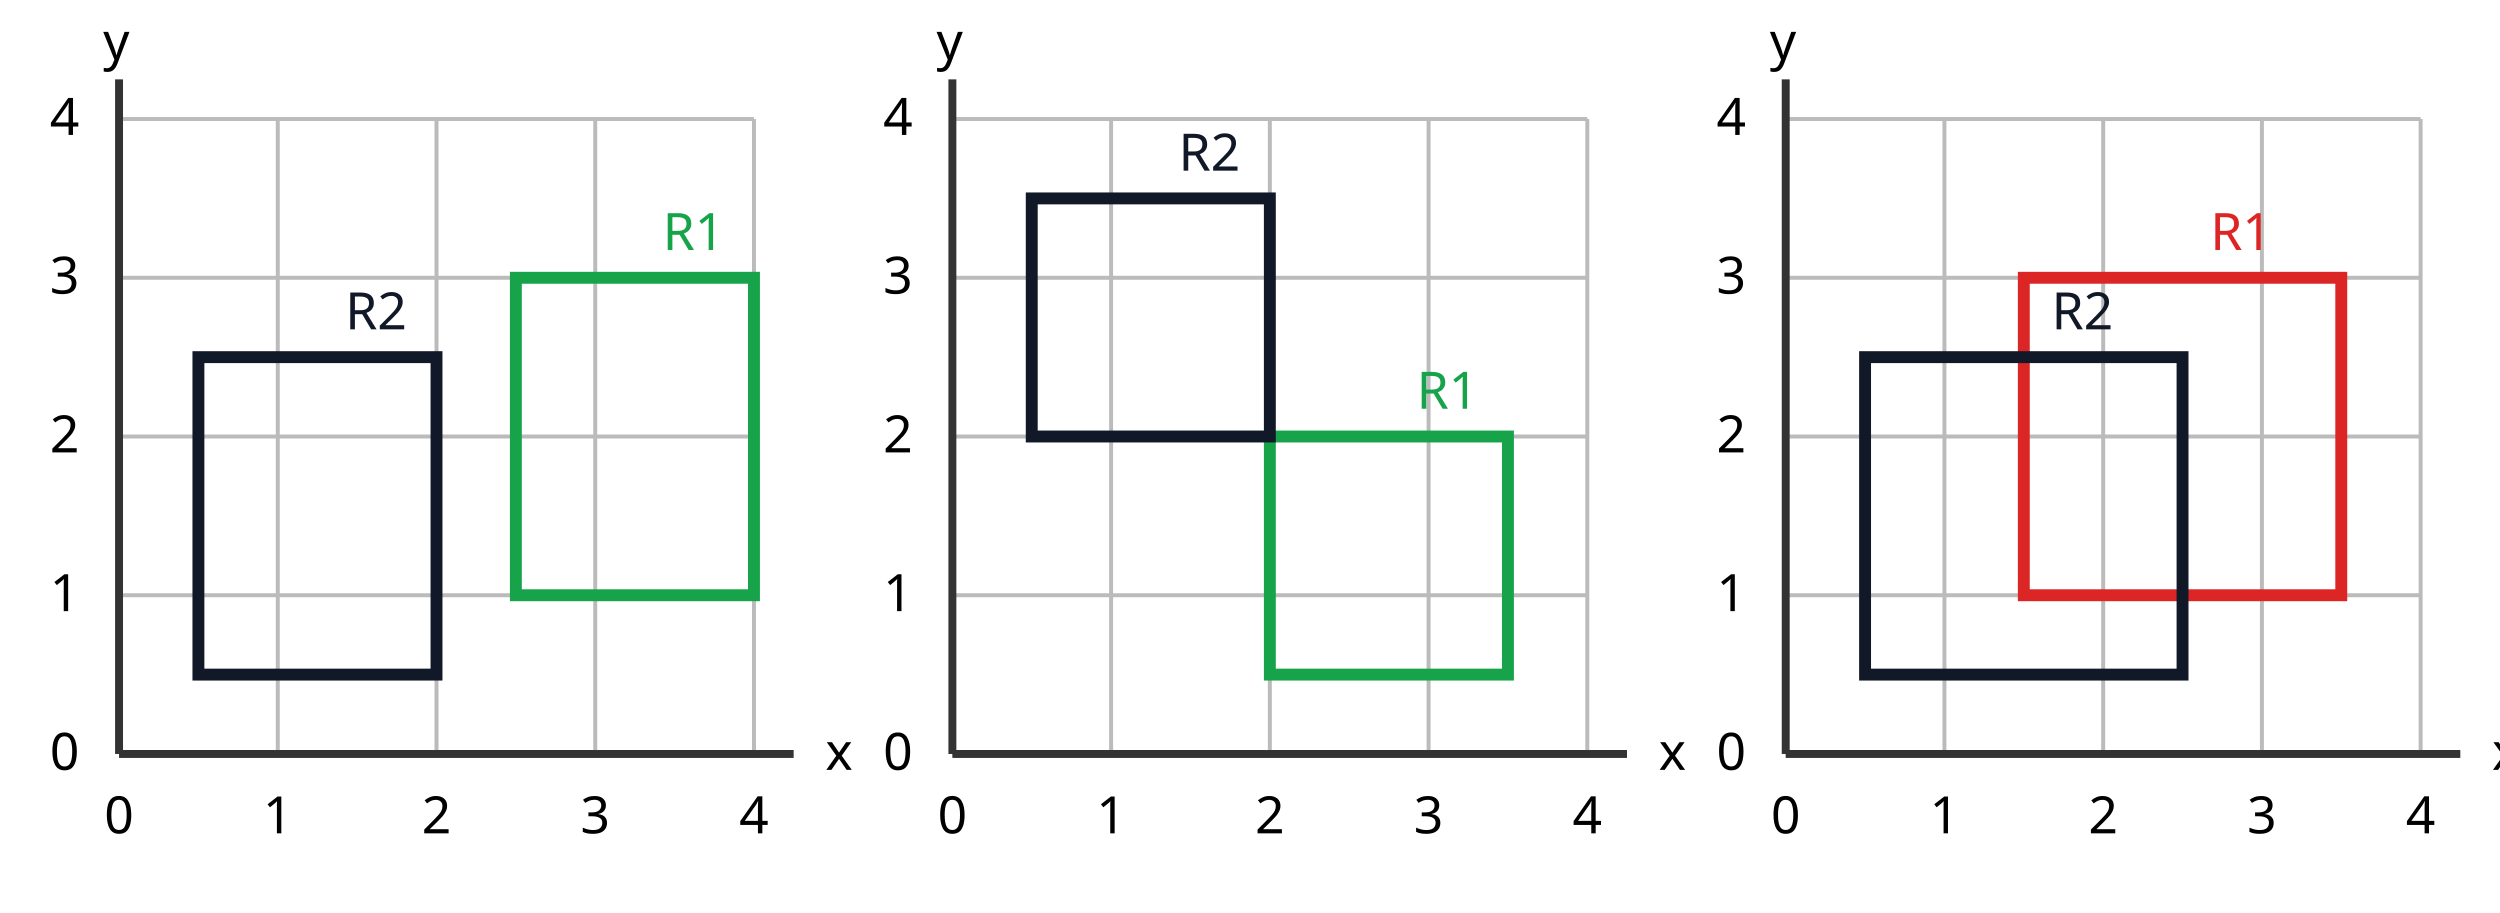
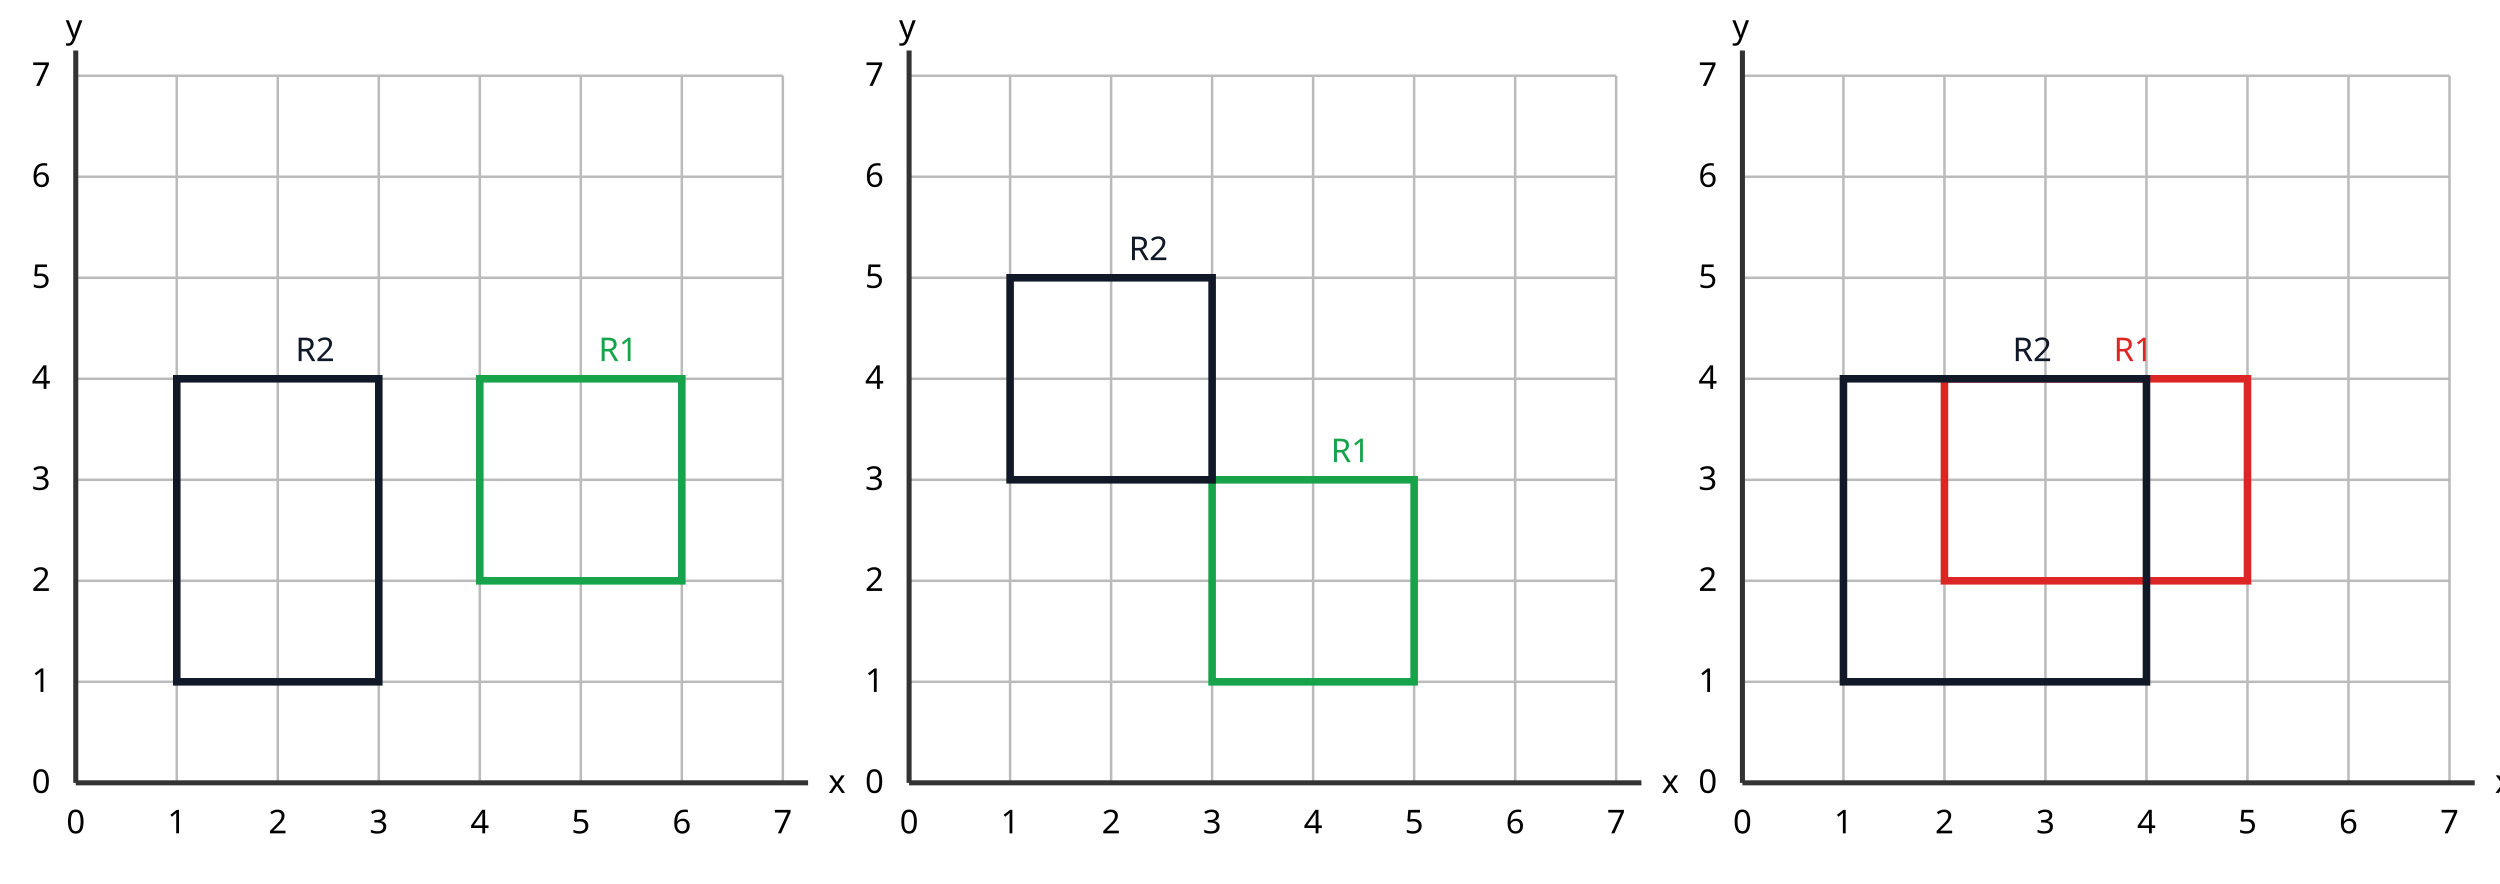
- <svg xmlns="http://www.w3.org/2000/svg" width="630" height="230" viewBox="0 0 630 230">
+ <svg xmlns="http://www.w3.org/2000/svg" width="990" height="350" viewBox="0 0 990 350">
  <style>text{font:13px sans-serif}.grid{stroke:#bbb;stroke-width:1}.axis{stroke:#333;stroke-width:2}.shape{fill:none;stroke-width:3}.endpoint{stroke:none}</style>
-   <line class="grid" x1="30" y1="30" x2="30" y2="190" />
-   <line class="grid" x1="30" y1="190" x2="190" y2="190" />
-   <text x="30" y="210" text-anchor="middle">0</text>
-   <text x="20" y="194" text-anchor="end">0</text>
-   <line class="grid" x1="70" y1="30" x2="70" y2="190" />
-   <line class="grid" x1="30" y1="150" x2="190" y2="150" />
-   <text x="70" y="210" text-anchor="middle">1</text>
-   <text x="20" y="154" text-anchor="end">1</text>
-   <line class="grid" x1="110" y1="30" x2="110" y2="190" />
-   <line class="grid" x1="30" y1="110" x2="190" y2="110" />
-   <text x="110" y="210" text-anchor="middle">2</text>
-   <text x="20" y="114" text-anchor="end">2</text>
-   <line class="grid" x1="150" y1="30" x2="150" y2="190" />
-   <line class="grid" x1="30" y1="70" x2="190" y2="70" />
-   <text x="150" y="210" text-anchor="middle">3</text>
-   <text x="20" y="74" text-anchor="end">3</text>
-   <line class="grid" x1="190" y1="30" x2="190" y2="190" />
-   <line class="grid" x1="30" y1="30" x2="190" y2="30" />
-   <text x="190" y="210" text-anchor="middle">4</text>
-   <text x="20" y="34" text-anchor="end">4</text>
-   <line class="axis" x1="30" y1="190" x2="200" y2="190" />
-   <line class="axis" x1="30" y1="190" x2="30" y2="20" />
-   <text x="208" y="194">x</text>
+   <line class="grid" x1="30" y1="30" x2="30" y2="310" />
+   <line class="grid" x1="30" y1="310" x2="310" y2="310" />
+   <text x="30" y="330" text-anchor="middle">0</text>
+   <text x="20" y="314" text-anchor="end">0</text>
+   <line class="grid" x1="70" y1="30" x2="70" y2="310" />
+   <line class="grid" x1="30" y1="270" x2="310" y2="270" />
+   <text x="70" y="330" text-anchor="middle">1</text>
+   <text x="20" y="274" text-anchor="end">1</text>
+   <line class="grid" x1="110" y1="30" x2="110" y2="310" />
+   <line class="grid" x1="30" y1="230" x2="310" y2="230" />
+   <text x="110" y="330" text-anchor="middle">2</text>
+   <text x="20" y="234" text-anchor="end">2</text>
+   <line class="grid" x1="150" y1="30" x2="150" y2="310" />
+   <line class="grid" x1="30" y1="190" x2="310" y2="190" />
+   <text x="150" y="330" text-anchor="middle">3</text>
+   <text x="20" y="194" text-anchor="end">3</text>
+   <line class="grid" x1="190" y1="30" x2="190" y2="310" />
+   <line class="grid" x1="30" y1="150" x2="310" y2="150" />
+   <text x="190" y="330" text-anchor="middle">4</text>
+   <text x="20" y="154" text-anchor="end">4</text>
+   <line class="grid" x1="230" y1="30" x2="230" y2="310" />
+   <line class="grid" x1="30" y1="110" x2="310" y2="110" />
+   <text x="230" y="330" text-anchor="middle">5</text>
+   <text x="20" y="114" text-anchor="end">5</text>
+   <line class="grid" x1="270" y1="30" x2="270" y2="310" />
+   <line class="grid" x1="30" y1="70" x2="310" y2="70" />
+   <text x="270" y="330" text-anchor="middle">6</text>
+   <text x="20" y="74" text-anchor="end">6</text>
+   <line class="grid" x1="310" y1="30" x2="310" y2="310" />
+   <line class="grid" x1="30" y1="30" x2="310" y2="30" />
+   <text x="310" y="330" text-anchor="middle">7</text>
+   <text x="20" y="34" text-anchor="end">7</text>
+   <line class="axis" x1="30" y1="310" x2="320" y2="310" />
+   <line class="axis" x1="30" y1="310" x2="30" y2="20" />
+   <text x="328" y="314">x</text>
  <text x="26" y="15">y</text>
-   <rect class="shape" x="130.0" y="70" width="60.0" height="80" stroke="#16a34a" />
-   <text x="167.0" y="63" fill="#16a34a">R1</text>
-   <rect class="shape" x="50.0" y="90.0" width="60.0" height="80.0" stroke="#111827" />
-   <text x="87.0" y="83.0" fill="#111827">R2</text>
-   <line class="grid" x1="240" y1="30" x2="240" y2="190" />
-   <line class="grid" x1="240" y1="190" x2="400" y2="190" />
-   <text x="240" y="210" text-anchor="middle">0</text>
-   <text x="230" y="194" text-anchor="end">0</text>
-   <line class="grid" x1="280" y1="30" x2="280" y2="190" />
-   <line class="grid" x1="240" y1="150" x2="400" y2="150" />
-   <text x="280" y="210" text-anchor="middle">1</text>
-   <text x="230" y="154" text-anchor="end">1</text>
-   <line class="grid" x1="320" y1="30" x2="320" y2="190" />
-   <line class="grid" x1="240" y1="110" x2="400" y2="110" />
-   <text x="320" y="210" text-anchor="middle">2</text>
-   <text x="230" y="114" text-anchor="end">2</text>
-   <line class="grid" x1="360" y1="30" x2="360" y2="190" />
-   <line class="grid" x1="240" y1="70" x2="400" y2="70" />
-   <text x="360" y="210" text-anchor="middle">3</text>
-   <text x="230" y="74" text-anchor="end">3</text>
-   <line class="grid" x1="400" y1="30" x2="400" y2="190" />
-   <line class="grid" x1="240" y1="30" x2="400" y2="30" />
-   <text x="400" y="210" text-anchor="middle">4</text>
-   <text x="230" y="34" text-anchor="end">4</text>
-   <line class="axis" x1="240" y1="190" x2="410" y2="190" />
-   <line class="axis" x1="240" y1="190" x2="240" y2="20" />
-   <text x="418" y="194">x</text>
-   <text x="236" y="15">y</text>
-   <rect class="shape" x="320" y="110" width="60.0" height="60.0" stroke="#16a34a" />
-   <text x="357.0" y="103" fill="#16a34a">R1</text>
-   <rect class="shape" x="260.0" y="50.0" width="60.0" height="60.0" stroke="#111827" />
-   <text x="297.0" y="43.0" fill="#111827">R2</text>
-   <line class="grid" x1="450" y1="30" x2="450" y2="190" />
-   <line class="grid" x1="450" y1="190" x2="610" y2="190" />
-   <text x="450" y="210" text-anchor="middle">0</text>
-   <text x="440" y="194" text-anchor="end">0</text>
-   <line class="grid" x1="490" y1="30" x2="490" y2="190" />
-   <line class="grid" x1="450" y1="150" x2="610" y2="150" />
-   <text x="490" y="210" text-anchor="middle">1</text>
-   <text x="440" y="154" text-anchor="end">1</text>
-   <line class="grid" x1="530" y1="30" x2="530" y2="190" />
-   <line class="grid" x1="450" y1="110" x2="610" y2="110" />
-   <text x="530" y="210" text-anchor="middle">2</text>
-   <text x="440" y="114" text-anchor="end">2</text>
-   <line class="grid" x1="570" y1="30" x2="570" y2="190" />
-   <line class="grid" x1="450" y1="70" x2="610" y2="70" />
-   <text x="570" y="210" text-anchor="middle">3</text>
-   <text x="440" y="74" text-anchor="end">3</text>
-   <line class="grid" x1="610" y1="30" x2="610" y2="190" />
-   <line class="grid" x1="450" y1="30" x2="610" y2="30" />
-   <text x="610" y="210" text-anchor="middle">4</text>
-   <text x="440" y="34" text-anchor="end">4</text>
-   <line class="axis" x1="450" y1="190" x2="620" y2="190" />
-   <line class="axis" x1="450" y1="190" x2="450" y2="20" />
-   <text x="628" y="194">x</text>
-   <text x="446" y="15">y</text>
-   <rect class="shape" x="510.0" y="70" width="80.0" height="80" stroke="#dc2626" />
-   <text x="557.0" y="63" fill="#dc2626">R1</text>
-   <rect class="shape" x="470.0" y="90.0" width="80.0" height="80.0" stroke="#111827" />
-   <text x="517.0" y="83.0" fill="#111827">R2</text>
+   <rect class="shape" x="190" y="150" width="80" height="80" stroke="#16a34a" />
+   <text x="237.0" y="143" fill="#16a34a">R1</text>
+   <rect class="shape" x="70" y="150" width="80" height="120" stroke="#111827" />
+   <text x="117.0" y="143" fill="#111827">R2</text>
+   <line class="grid" x1="360" y1="30" x2="360" y2="310" />
+   <line class="grid" x1="360" y1="310" x2="640" y2="310" />
+   <text x="360" y="330" text-anchor="middle">0</text>
+   <text x="350" y="314" text-anchor="end">0</text>
+   <line class="grid" x1="400" y1="30" x2="400" y2="310" />
+   <line class="grid" x1="360" y1="270" x2="640" y2="270" />
+   <text x="400" y="330" text-anchor="middle">1</text>
+   <text x="350" y="274" text-anchor="end">1</text>
+   <line class="grid" x1="440" y1="30" x2="440" y2="310" />
+   <line class="grid" x1="360" y1="230" x2="640" y2="230" />
+   <text x="440" y="330" text-anchor="middle">2</text>
+   <text x="350" y="234" text-anchor="end">2</text>
+   <line class="grid" x1="480" y1="30" x2="480" y2="310" />
+   <line class="grid" x1="360" y1="190" x2="640" y2="190" />
+   <text x="480" y="330" text-anchor="middle">3</text>
+   <text x="350" y="194" text-anchor="end">3</text>
+   <line class="grid" x1="520" y1="30" x2="520" y2="310" />
+   <line class="grid" x1="360" y1="150" x2="640" y2="150" />
+   <text x="520" y="330" text-anchor="middle">4</text>
+   <text x="350" y="154" text-anchor="end">4</text>
+   <line class="grid" x1="560" y1="30" x2="560" y2="310" />
+   <line class="grid" x1="360" y1="110" x2="640" y2="110" />
+   <text x="560" y="330" text-anchor="middle">5</text>
+   <text x="350" y="114" text-anchor="end">5</text>
+   <line class="grid" x1="600" y1="30" x2="600" y2="310" />
+   <line class="grid" x1="360" y1="70" x2="640" y2="70" />
+   <text x="600" y="330" text-anchor="middle">6</text>
+   <text x="350" y="74" text-anchor="end">6</text>
+   <line class="grid" x1="640" y1="30" x2="640" y2="310" />
+   <line class="grid" x1="360" y1="30" x2="640" y2="30" />
+   <text x="640" y="330" text-anchor="middle">7</text>
+   <text x="350" y="34" text-anchor="end">7</text>
+   <line class="axis" x1="360" y1="310" x2="650" y2="310" />
+   <line class="axis" x1="360" y1="310" x2="360" y2="20" />
+   <text x="658" y="314">x</text>
+   <text x="356" y="15">y</text>
+   <rect class="shape" x="480" y="190" width="80" height="80" stroke="#16a34a" />
+   <text x="527.0" y="183" fill="#16a34a">R1</text>
+   <rect class="shape" x="400" y="110" width="80" height="80" stroke="#111827" />
+   <text x="447.0" y="103" fill="#111827">R2</text>
+   <line class="grid" x1="690" y1="30" x2="690" y2="310" />
+   <line class="grid" x1="690" y1="310" x2="970" y2="310" />
+   <text x="690" y="330" text-anchor="middle">0</text>
+   <text x="680" y="314" text-anchor="end">0</text>
+   <line class="grid" x1="730" y1="30" x2="730" y2="310" />
+   <line class="grid" x1="690" y1="270" x2="970" y2="270" />
+   <text x="730" y="330" text-anchor="middle">1</text>
+   <text x="680" y="274" text-anchor="end">1</text>
+   <line class="grid" x1="770" y1="30" x2="770" y2="310" />
+   <line class="grid" x1="690" y1="230" x2="970" y2="230" />
+   <text x="770" y="330" text-anchor="middle">2</text>
+   <text x="680" y="234" text-anchor="end">2</text>
+   <line class="grid" x1="810" y1="30" x2="810" y2="310" />
+   <line class="grid" x1="690" y1="190" x2="970" y2="190" />
+   <text x="810" y="330" text-anchor="middle">3</text>
+   <text x="680" y="194" text-anchor="end">3</text>
+   <line class="grid" x1="850" y1="30" x2="850" y2="310" />
+   <line class="grid" x1="690" y1="150" x2="970" y2="150" />
+   <text x="850" y="330" text-anchor="middle">4</text>
+   <text x="680" y="154" text-anchor="end">4</text>
+   <line class="grid" x1="890" y1="30" x2="890" y2="310" />
+   <line class="grid" x1="690" y1="110" x2="970" y2="110" />
+   <text x="890" y="330" text-anchor="middle">5</text>
+   <text x="680" y="114" text-anchor="end">5</text>
+   <line class="grid" x1="930" y1="30" x2="930" y2="310" />
+   <line class="grid" x1="690" y1="70" x2="970" y2="70" />
+   <text x="930" y="330" text-anchor="middle">6</text>
+   <text x="680" y="74" text-anchor="end">6</text>
+   <line class="grid" x1="970" y1="30" x2="970" y2="310" />
+   <line class="grid" x1="690" y1="30" x2="970" y2="30" />
+   <text x="970" y="330" text-anchor="middle">7</text>
+   <text x="680" y="34" text-anchor="end">7</text>
+   <line class="axis" x1="690" y1="310" x2="980" y2="310" />
+   <line class="axis" x1="690" y1="310" x2="690" y2="20" />
+   <text x="988" y="314">x</text>
+   <text x="686" y="15">y</text>
+   <rect class="shape" x="770" y="150" width="120" height="80" stroke="#dc2626" />
+   <text x="837.0" y="143" fill="#dc2626">R1</text>
+   <rect class="shape" x="730" y="150" width="120" height="120" stroke="#111827" />
+   <text x="797.0" y="143" fill="#111827">R2</text>
</svg>
